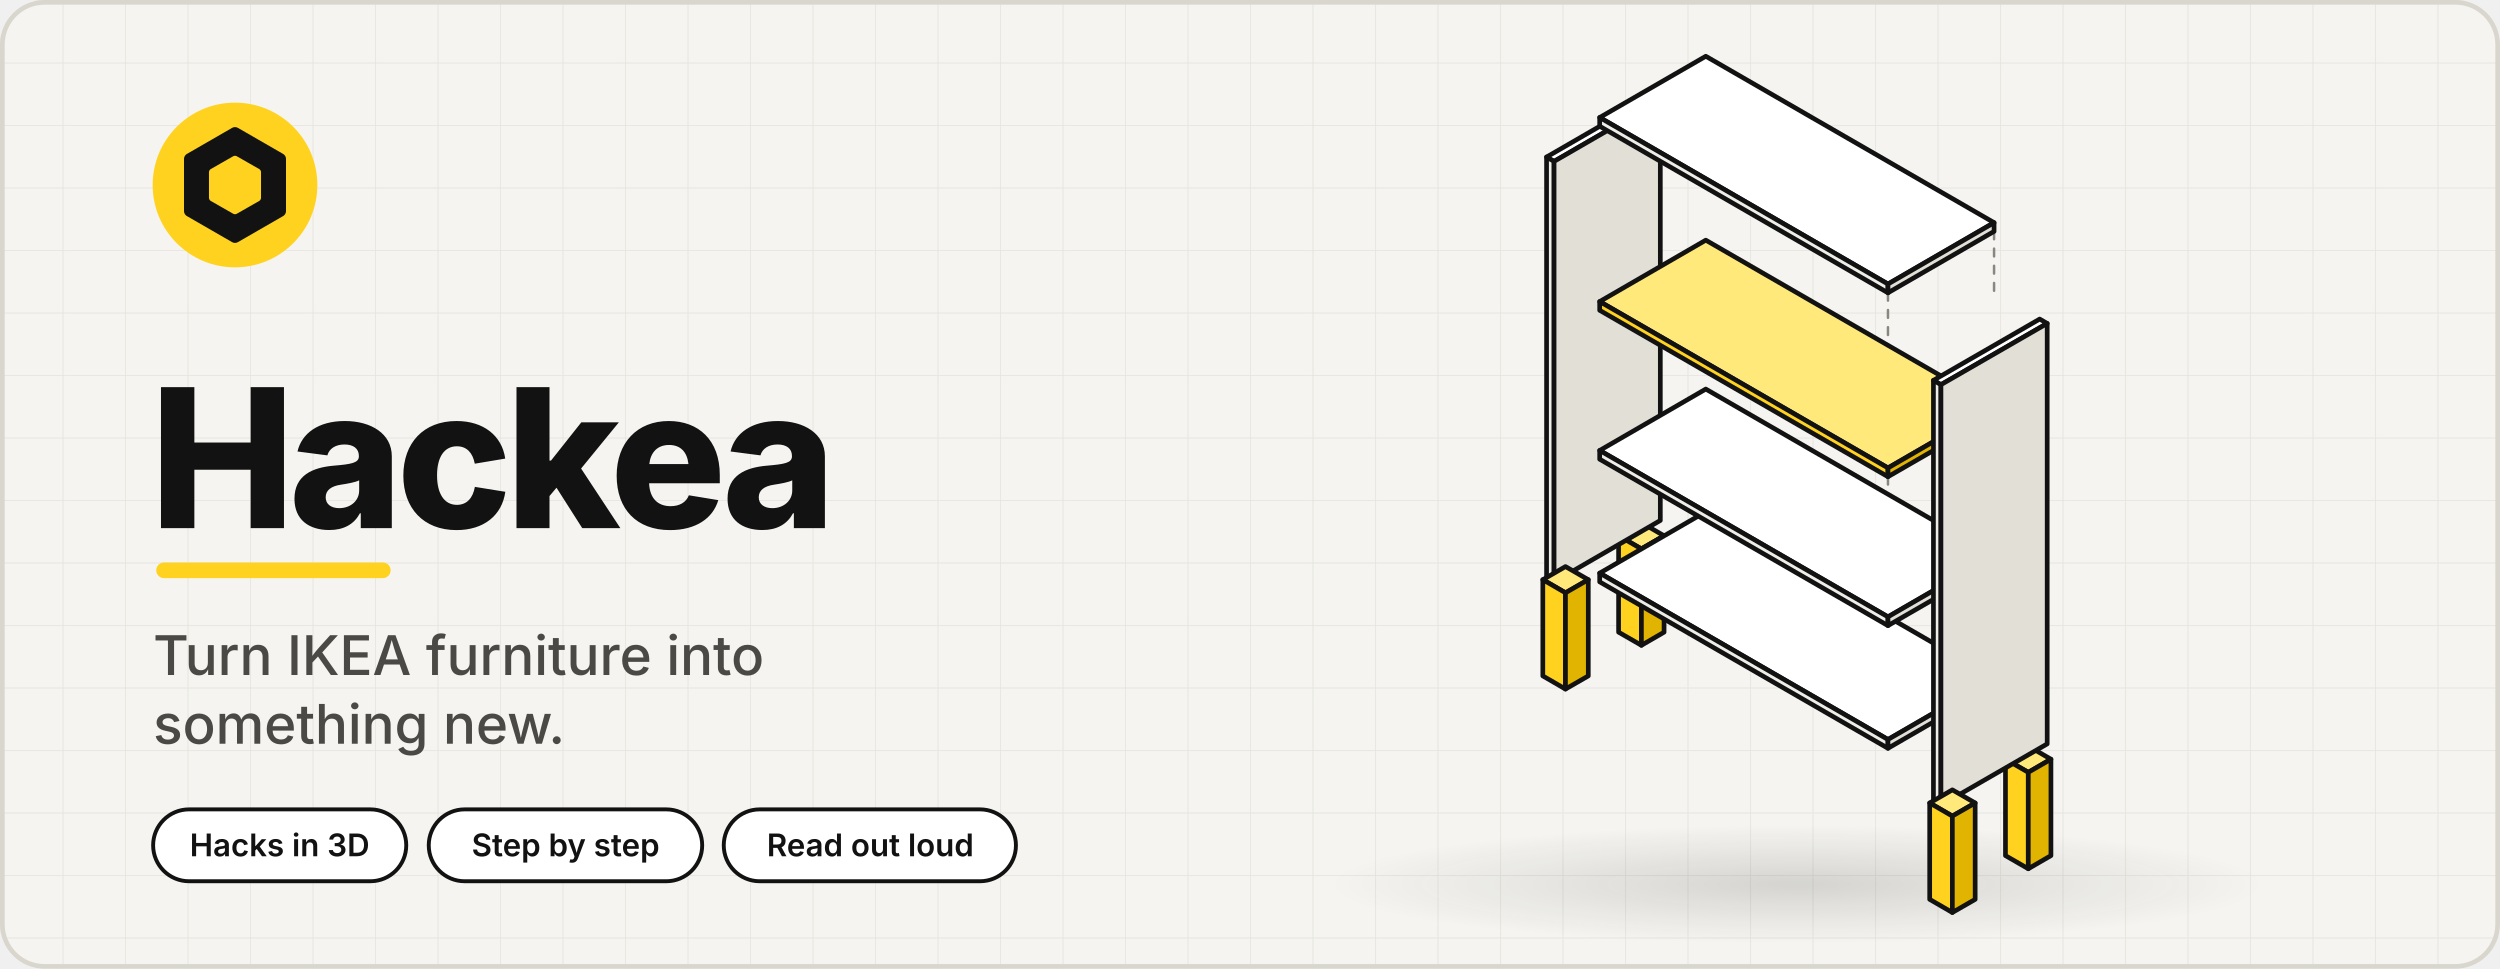
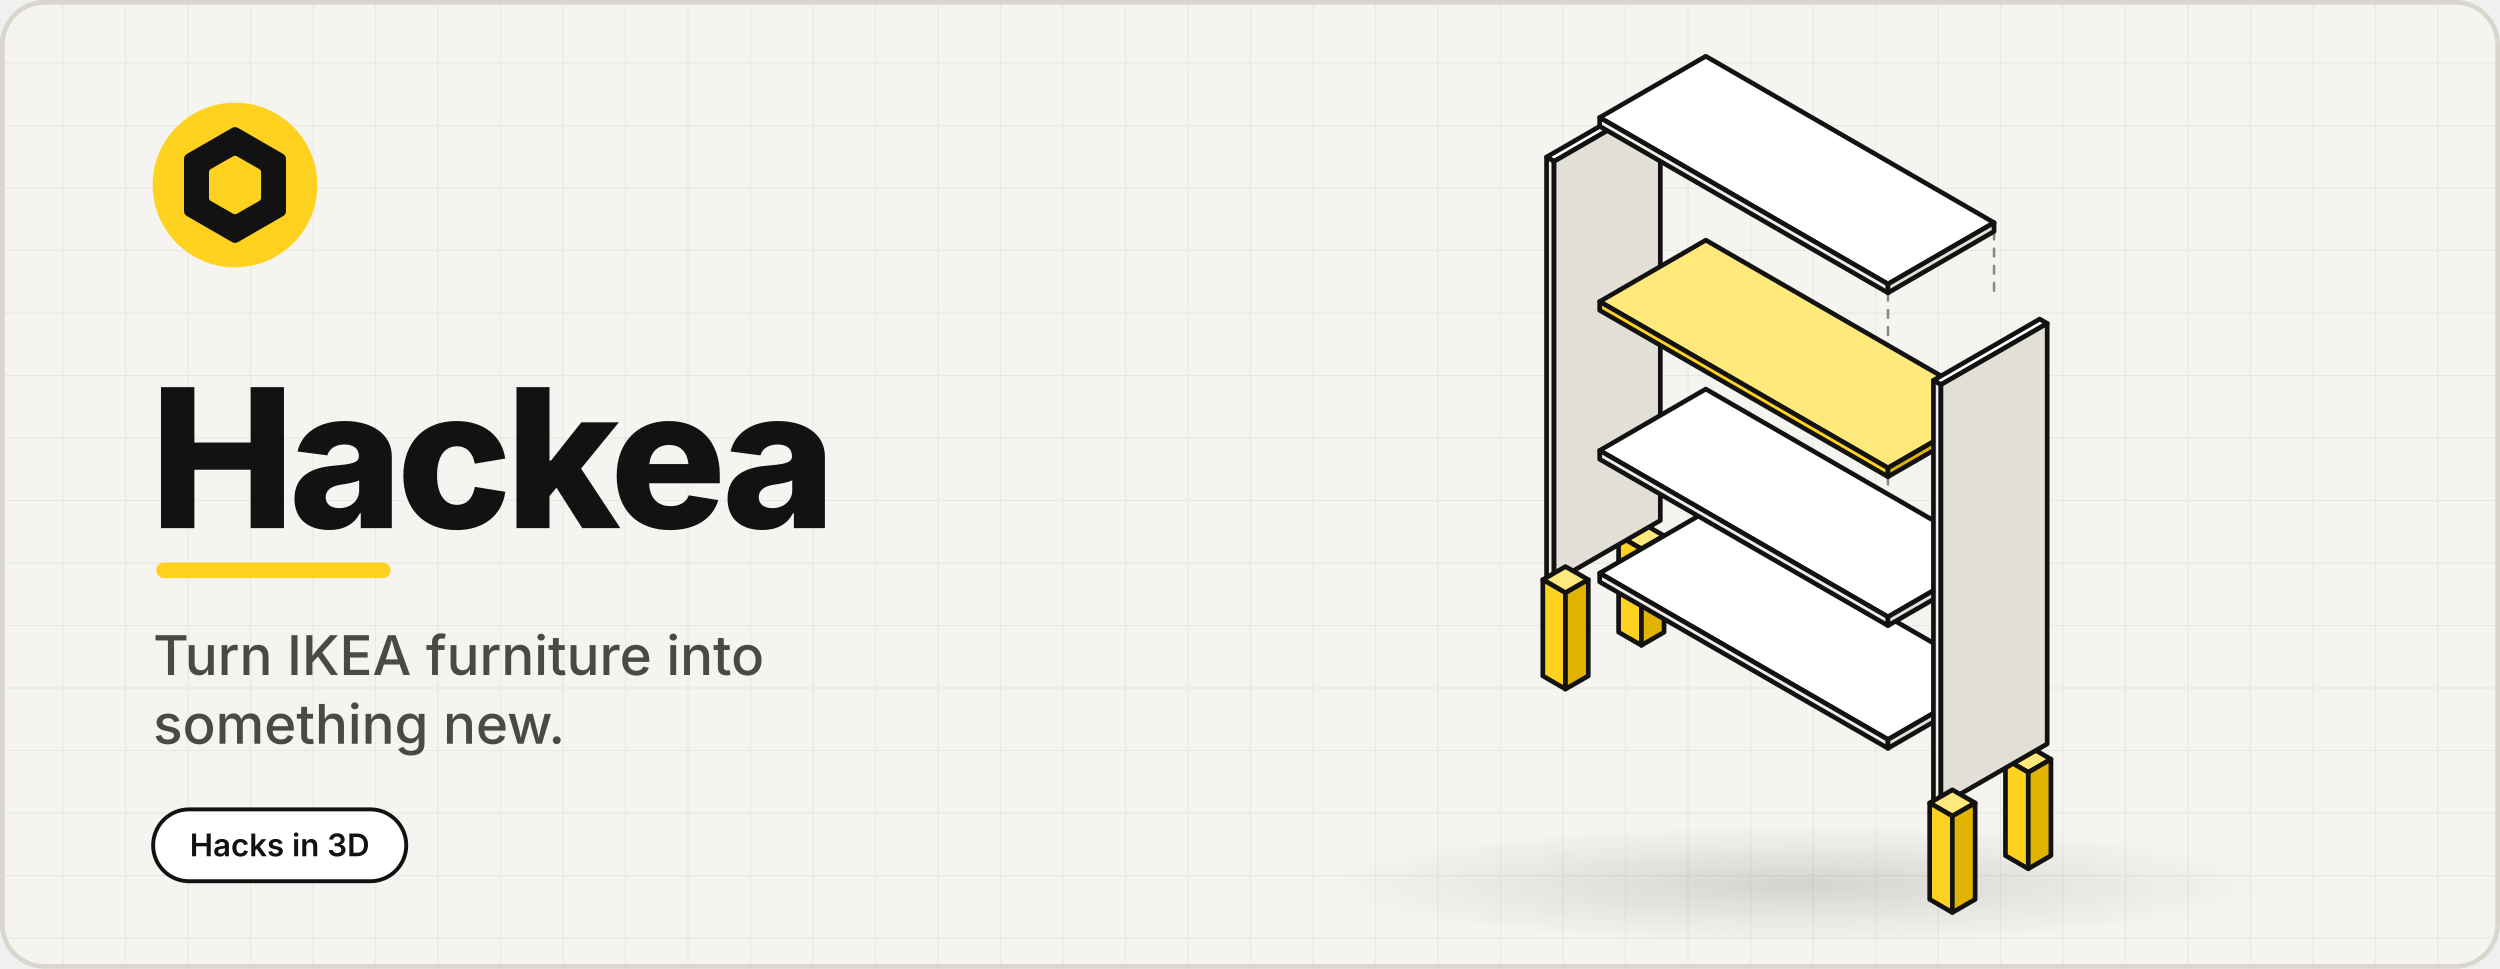
<svg xmlns="http://www.w3.org/2000/svg" width="1600" height="620" viewBox="0 0 1600 620" role="img" aria-labelledby="t d">
  <defs>
    <pattern id="g" width="40" height="40" patternUnits="userSpaceOnUse">
      <path d="M40 0H0V40" fill="none" stroke="#d9d6ce" stroke-width="1" opacity=".55" />
    </pattern>
    <radialGradient id="sh" cx="50%" cy="50%" r="50%">
      <stop offset="0" stop-color="#121212" stop-opacity=".14" />
      <stop offset="1" stop-color="#121212" stop-opacity="0" />
    </radialGradient>
  </defs>
  <rect width="1600" height="620" rx="28" fill="#f5f4f0" />
  <rect width="1600" height="620" rx="28" fill="url(#g)" />
  <rect x="1.5" y="1.5" width="1597" height="617" rx="27" fill="none" stroke="#d9d6ce" stroke-width="3" />
  <ellipse cx="1150" cy="566" rx="300" ry="38" fill="url(#sh)" />
  <path d="M1091.7 41.6 L1091.7 80.8" stroke="#8a877f" stroke-width="1.6" stroke-dasharray="5 6" fill="none" stroke-linecap="round" />
  <path d="M1091.7 159.3 L1091.7 176.2" stroke="#8a877f" stroke-width="1.6" stroke-dasharray="5 6" fill="none" stroke-linecap="round" />
  <path d="M1276.2 148.1 L1276.2 187.4" stroke="#8a877f" stroke-width="1.6" stroke-dasharray="5 6" fill="none" stroke-linecap="round" />
  <path d="M1276.2 265.9 L1276.2 282.7" stroke="#8a877f" stroke-width="1.6" stroke-dasharray="5 6" fill="none" stroke-linecap="round" />
  <path d="M1023.8 80.8 L1023.8 120.1" stroke="#8a877f" stroke-width="1.6" stroke-dasharray="5 6" fill="none" stroke-linecap="round" />
  <path d="M1023.8 198.6 L1023.8 215.4" stroke="#8a877f" stroke-width="1.6" stroke-dasharray="5 6" fill="none" stroke-linecap="round" />
  <path d="M1208.3 187.4 L1208.3 226.6" stroke="#8a877f" stroke-width="1.6" stroke-dasharray="5 6" fill="none" stroke-linecap="round" />
  <path d="M1208.3 305.1 L1208.3 321.9" stroke="#8a877f" stroke-width="1.6" stroke-dasharray="5 6" fill="none" stroke-linecap="round" />
  <path d="M1050.5 337.3 L1050.5 342.9" stroke="#8a877f" stroke-width="1.6" stroke-dasharray="5 6" fill="none" stroke-linecap="round" />
  <path d="M1001.9 365.4 L1001.9 371.0" stroke="#8a877f" stroke-width="1.6" stroke-dasharray="5 6" fill="none" stroke-linecap="round" />
  <path d="M1298.1 480.3 L1298.1 485.9" stroke="#8a877f" stroke-width="1.6" stroke-dasharray="5 6" fill="none" stroke-linecap="round" />
  <path d="M1249.5 508.3 L1249.5 513.9" stroke="#8a877f" stroke-width="1.6" stroke-dasharray="5 6" fill="none" stroke-linecap="round" />
  <polygon points="1050.5,334.5 1065.0,342.9 1050.5,351.3 1035.9,342.9" fill="#ffe97a" stroke="#121212" stroke-width="3" stroke-linejoin="round" />
  <polygon points="1035.9,342.9 1050.5,351.3 1050.5,413.0 1035.9,404.6" fill="#ffd21f" stroke="#121212" stroke-width="3" stroke-linejoin="round" />
  <polygon points="1065.0,342.9 1050.5,351.3 1050.5,413.0 1065.0,404.6" fill="#e0b400" stroke="#121212" stroke-width="3" stroke-linejoin="round" />
  <polygon points="1057.8,61.2 1062.6,64.0 994.6,103.3 989.8,100.5" fill="#ffffff" stroke="#121212" stroke-width="3" stroke-linejoin="round" />
  <polygon points="989.8,100.5 994.6,103.3 994.6,372.4 989.8,369.6" fill="#efede7" stroke="#121212" stroke-width="3" stroke-linejoin="round" />
  <polygon points="1062.6,64.0 994.6,103.3 994.6,372.4 1062.6,333.1" fill="#e2dfd7" stroke="#121212" stroke-width="3" stroke-linejoin="round" />
  <polygon points="1001.9,362.6 1016.5,371.0 1001.9,379.4 987.4,371.0" fill="#ffe97a" stroke="#121212" stroke-width="3" stroke-linejoin="round" />
  <polygon points="987.4,371.0 1001.9,379.4 1001.9,441.0 987.4,432.6" fill="#ffd21f" stroke="#121212" stroke-width="3" stroke-linejoin="round" />
  <polygon points="1016.5,371.0 1001.9,379.4 1001.9,441.0 1016.5,432.6" fill="#e0b400" stroke="#121212" stroke-width="3" stroke-linejoin="round" />
  <polygon points="1091.7,327.5 1276.2,434.0 1208.3,473.3 1023.8,366.8" fill="#ffffff" stroke="#121212" stroke-width="3" stroke-linejoin="round" />
  <polygon points="1023.8,366.8 1208.3,473.3 1208.3,478.9 1023.8,372.4" fill="#efede7" stroke="#121212" stroke-width="3" stroke-linejoin="round" />
  <polygon points="1276.2,434.0 1208.3,473.3 1208.3,478.9 1276.2,439.6" fill="#e2dfd7" stroke="#121212" stroke-width="3" stroke-linejoin="round" />
  <polygon points="1091.7,249.0 1276.2,355.5 1208.3,394.8 1023.8,288.3" fill="#ffffff" stroke="#121212" stroke-width="3" stroke-linejoin="round" />
  <polygon points="1023.8,288.3 1208.3,394.8 1208.3,400.4 1023.8,293.9" fill="#efede7" stroke="#121212" stroke-width="3" stroke-linejoin="round" />
  <polygon points="1276.2,355.5 1208.3,394.8 1208.3,400.4 1276.2,361.2" fill="#e2dfd7" stroke="#121212" stroke-width="3" stroke-linejoin="round" />
  <polygon points="1091.7,153.7 1276.2,260.2 1208.3,299.5 1023.8,193.0" fill="#ffe97a" stroke="#121212" stroke-width="3" stroke-linejoin="round" />
  <polygon points="1023.8,193.0 1208.3,299.5 1208.3,305.1 1023.8,198.6" fill="#ffd21f" stroke="#121212" stroke-width="3" stroke-linejoin="round" />
  <polygon points="1276.2,260.2 1208.3,299.5 1208.3,305.1 1276.2,265.9" fill="#e0b400" stroke="#121212" stroke-width="3" stroke-linejoin="round" />
  <polygon points="1091.7,36.0 1276.2,142.5 1208.3,181.8 1023.8,75.2" fill="#ffffff" stroke="#121212" stroke-width="3" stroke-linejoin="round" />
  <polygon points="1023.8,75.2 1208.3,181.8 1208.3,187.4 1023.8,80.8" fill="#efede7" stroke="#121212" stroke-width="3" stroke-linejoin="round" />
  <polygon points="1276.2,142.5 1208.3,181.8 1208.3,187.4 1276.2,148.1" fill="#e2dfd7" stroke="#121212" stroke-width="3" stroke-linejoin="round" />
  <polygon points="1298.1,477.5 1312.6,485.9 1298.1,494.3 1283.5,485.9" fill="#ffe97a" stroke="#121212" stroke-width="3" stroke-linejoin="round" />
  <polygon points="1283.5,485.9 1298.1,494.3 1298.1,556.0 1283.5,547.6" fill="#ffd21f" stroke="#121212" stroke-width="3" stroke-linejoin="round" />
  <polygon points="1312.6,485.9 1298.1,494.3 1298.1,556.0 1312.6,547.6" fill="#e0b400" stroke="#121212" stroke-width="3" stroke-linejoin="round" />
  <polygon points="1305.4,204.2 1310.2,207.0 1242.2,246.2 1237.4,243.4" fill="#ffffff" stroke="#121212" stroke-width="3" stroke-linejoin="round" />
  <polygon points="1237.4,243.4 1242.2,246.2 1242.2,515.3 1237.4,512.5" fill="#efede7" stroke="#121212" stroke-width="3" stroke-linejoin="round" />
  <polygon points="1310.2,207.0 1242.2,246.2 1242.2,515.3 1310.2,476.1" fill="#e2dfd7" stroke="#121212" stroke-width="3" stroke-linejoin="round" />
  <polygon points="1249.5,505.5 1264.1,513.9 1249.5,522.3 1235.0,513.9" fill="#ffe97a" stroke="#121212" stroke-width="3" stroke-linejoin="round" />
  <polygon points="1235.0,513.9 1249.5,522.3 1249.5,584.0 1235.0,575.6" fill="#ffd21f" stroke="#121212" stroke-width="3" stroke-linejoin="round" />
  <polygon points="1264.1,513.9 1249.5,522.3 1249.5,584.0 1264.1,575.6" fill="#e0b400" stroke="#121212" stroke-width="3" stroke-linejoin="round" />
  <g transform="translate(96 64) scale(3.4)">
    <circle cx="16" cy="16" r="15.5" fill="#ffd21f" />
    <path d="M16 6.2 L24.5 11.1 L24.5 20.9 L16 25.8 L7.5 20.9 L7.5 11.1 Z" fill="#121212" stroke="#121212" stroke-width="2.2" stroke-linejoin="round" />
    <path d="M16 11.2 L20.2 13.6 L20.2 18.4 L16 20.8 L11.8 18.4 L11.8 13.6 Z" fill="#ffd21f" stroke="#ffd21f" stroke-width="1.4" stroke-linejoin="round" />
  </g>
  <text x="96" y="338" font-family="Inter, 'Segoe UI', Helvetica, Arial, sans-serif" font-size="124" font-weight="800" letter-spacing="-4" fill="#121212">Hackea</text>
  <rect x="100" y="360" width="150" height="10" rx="5" fill="#ffd21f" />
  <text font-family="Inter, 'Segoe UI', Helvetica, Arial, sans-serif" font-size="35" font-weight="500" fill="#4a4945">
    <tspan x="98" y="432">Turn IKEA furniture into</tspan>
    <tspan x="98" y="476">something new.</tspan>
  </text>
  <rect x="98" y="518" width="162" height="46" rx="23" fill="#ffffff" stroke="#121212" stroke-width="2.5" />
  <text x="179" y="548" text-anchor="middle" font-family="Inter, 'Segoe UI', Helvetica, Arial, sans-serif" font-size="20" font-weight="600" fill="#121212">Hacks in 3D</text>
-   <rect x="274.4" y="518" width="175" height="46" rx="23" fill="#ffffff" stroke="#121212" stroke-width="2.5" />
-   <text x="362" y="548" text-anchor="middle" font-family="Inter, 'Segoe UI', Helvetica, Arial, sans-serif" font-size="20" font-weight="600" fill="#121212">Step by step</text>
-   <rect x="463.2" y="518" width="187" height="46" rx="23" fill="#ffffff" stroke="#121212" stroke-width="2.5" />
-   <text x="557" y="548" text-anchor="middle" font-family="Inter, 'Segoe UI', Helvetica, Arial, sans-serif" font-size="20" font-weight="600" fill="#121212">Read out loud</text>
</svg>
